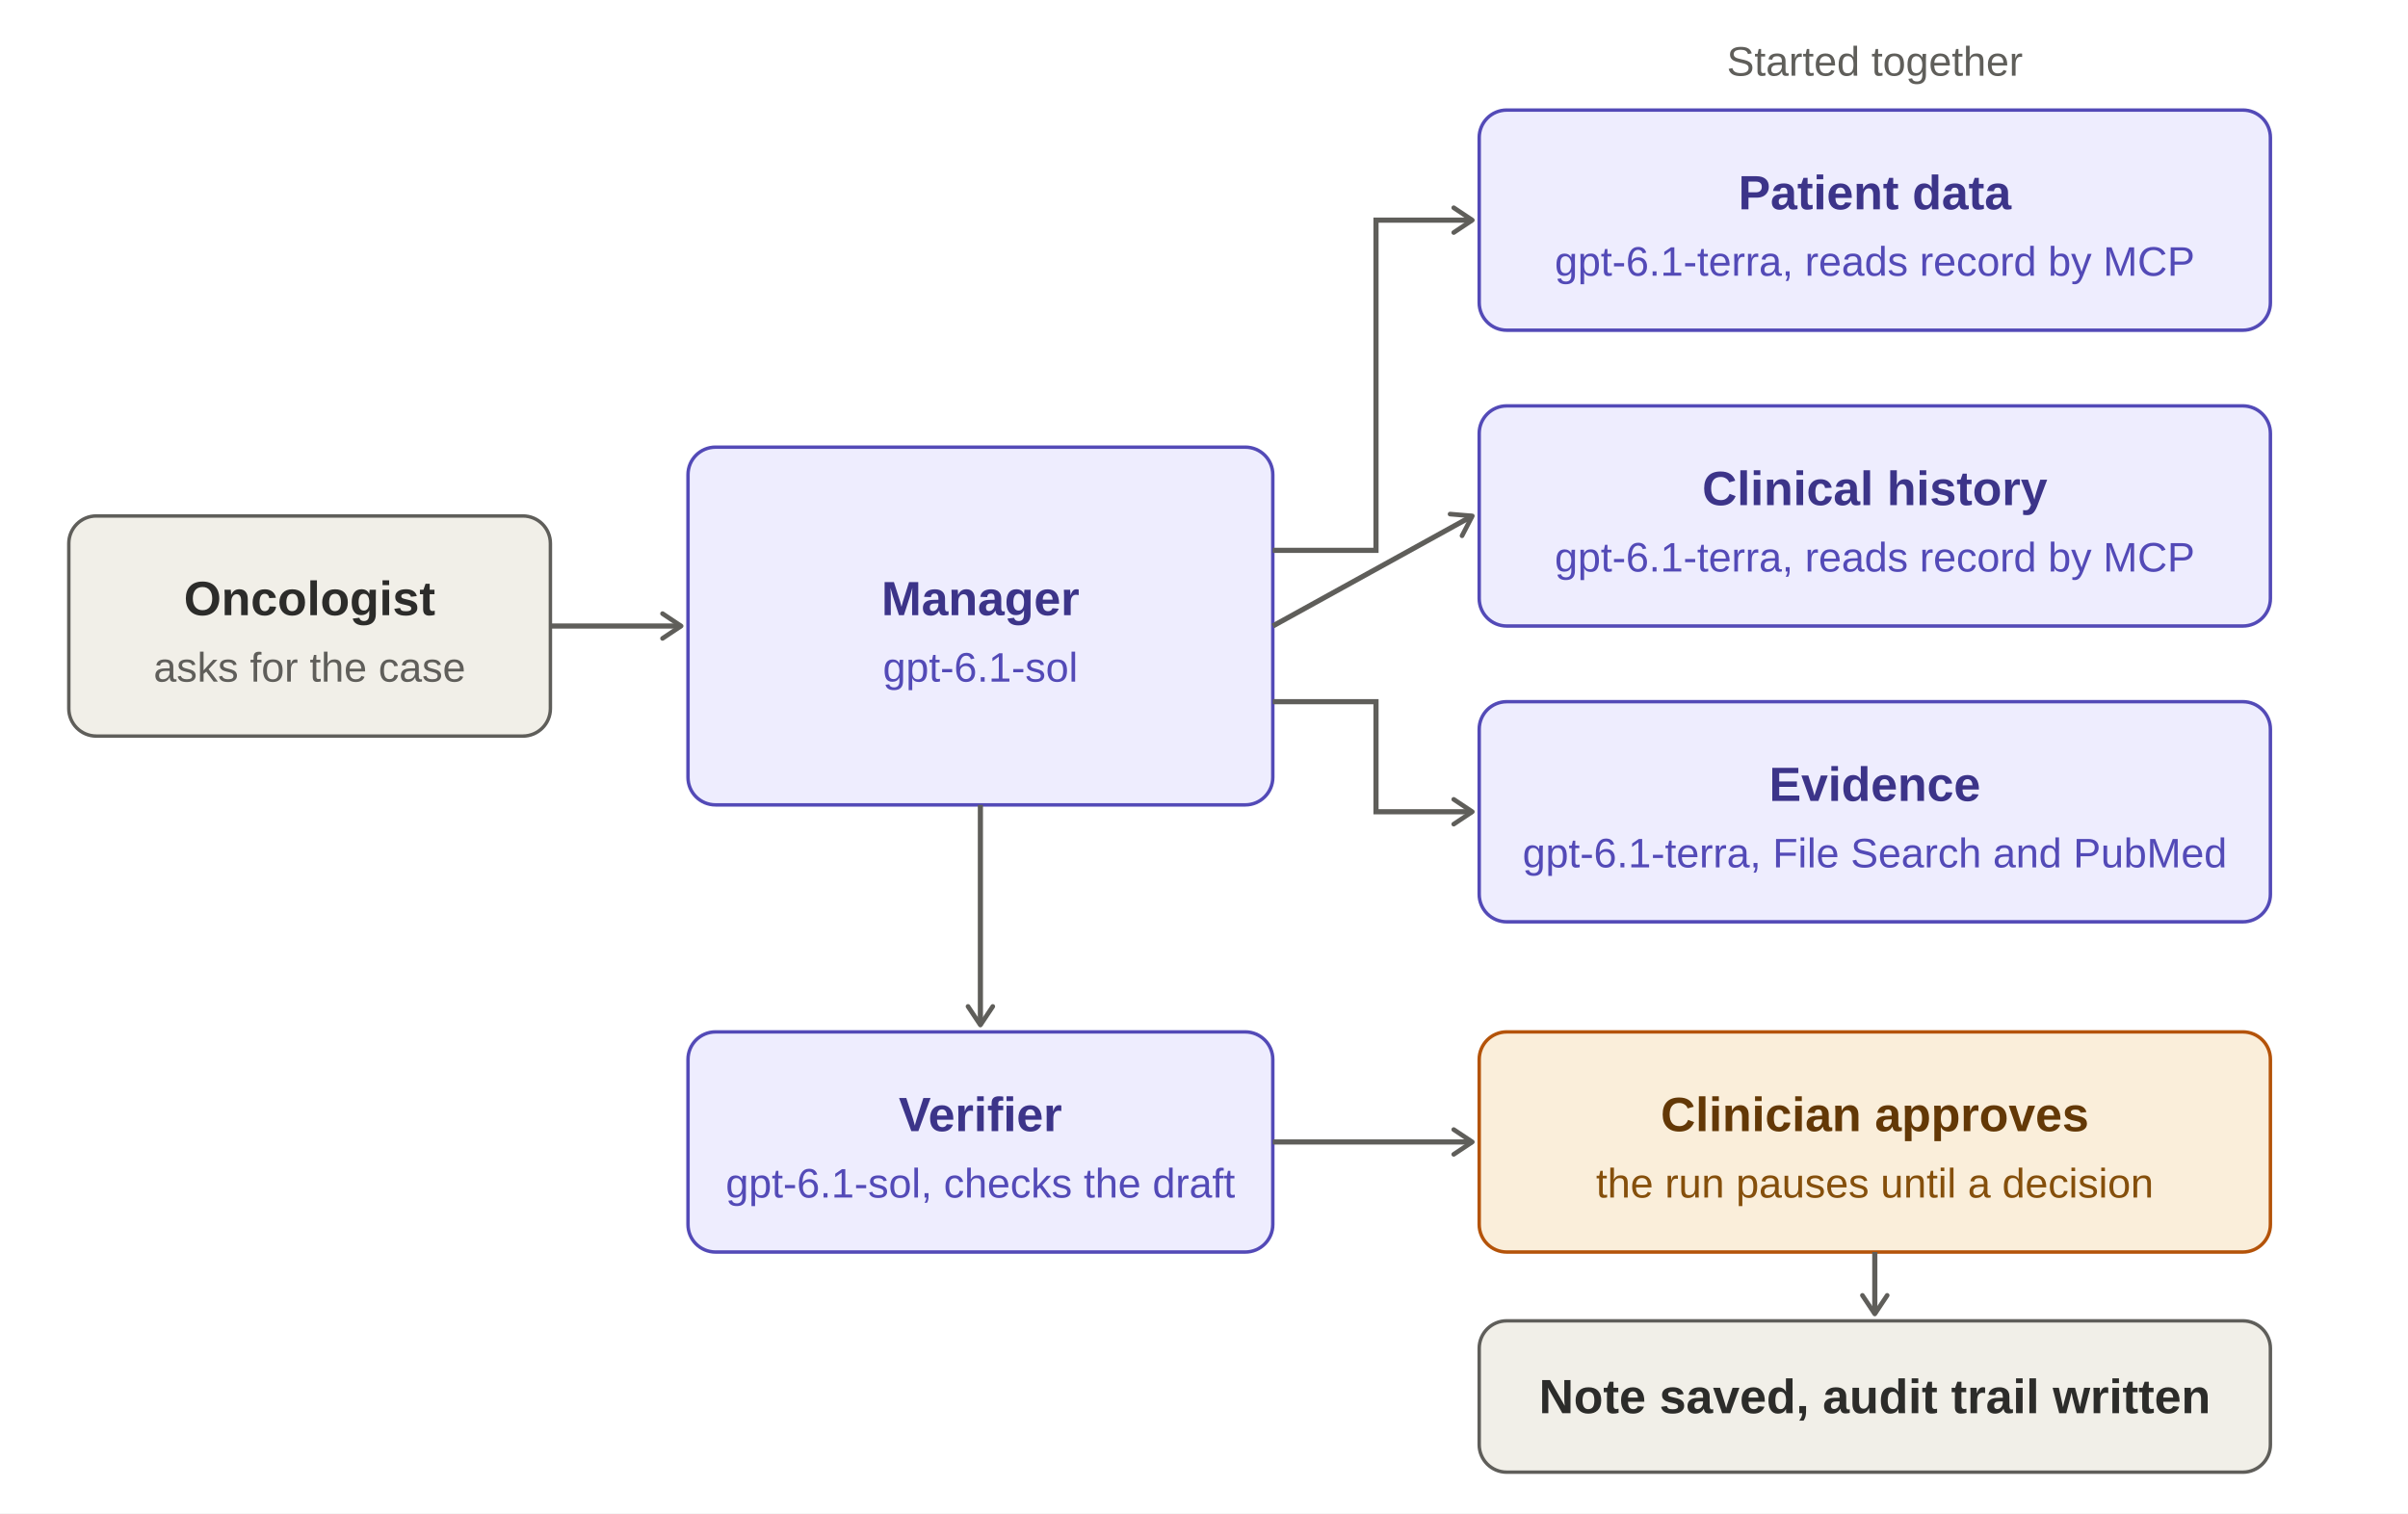
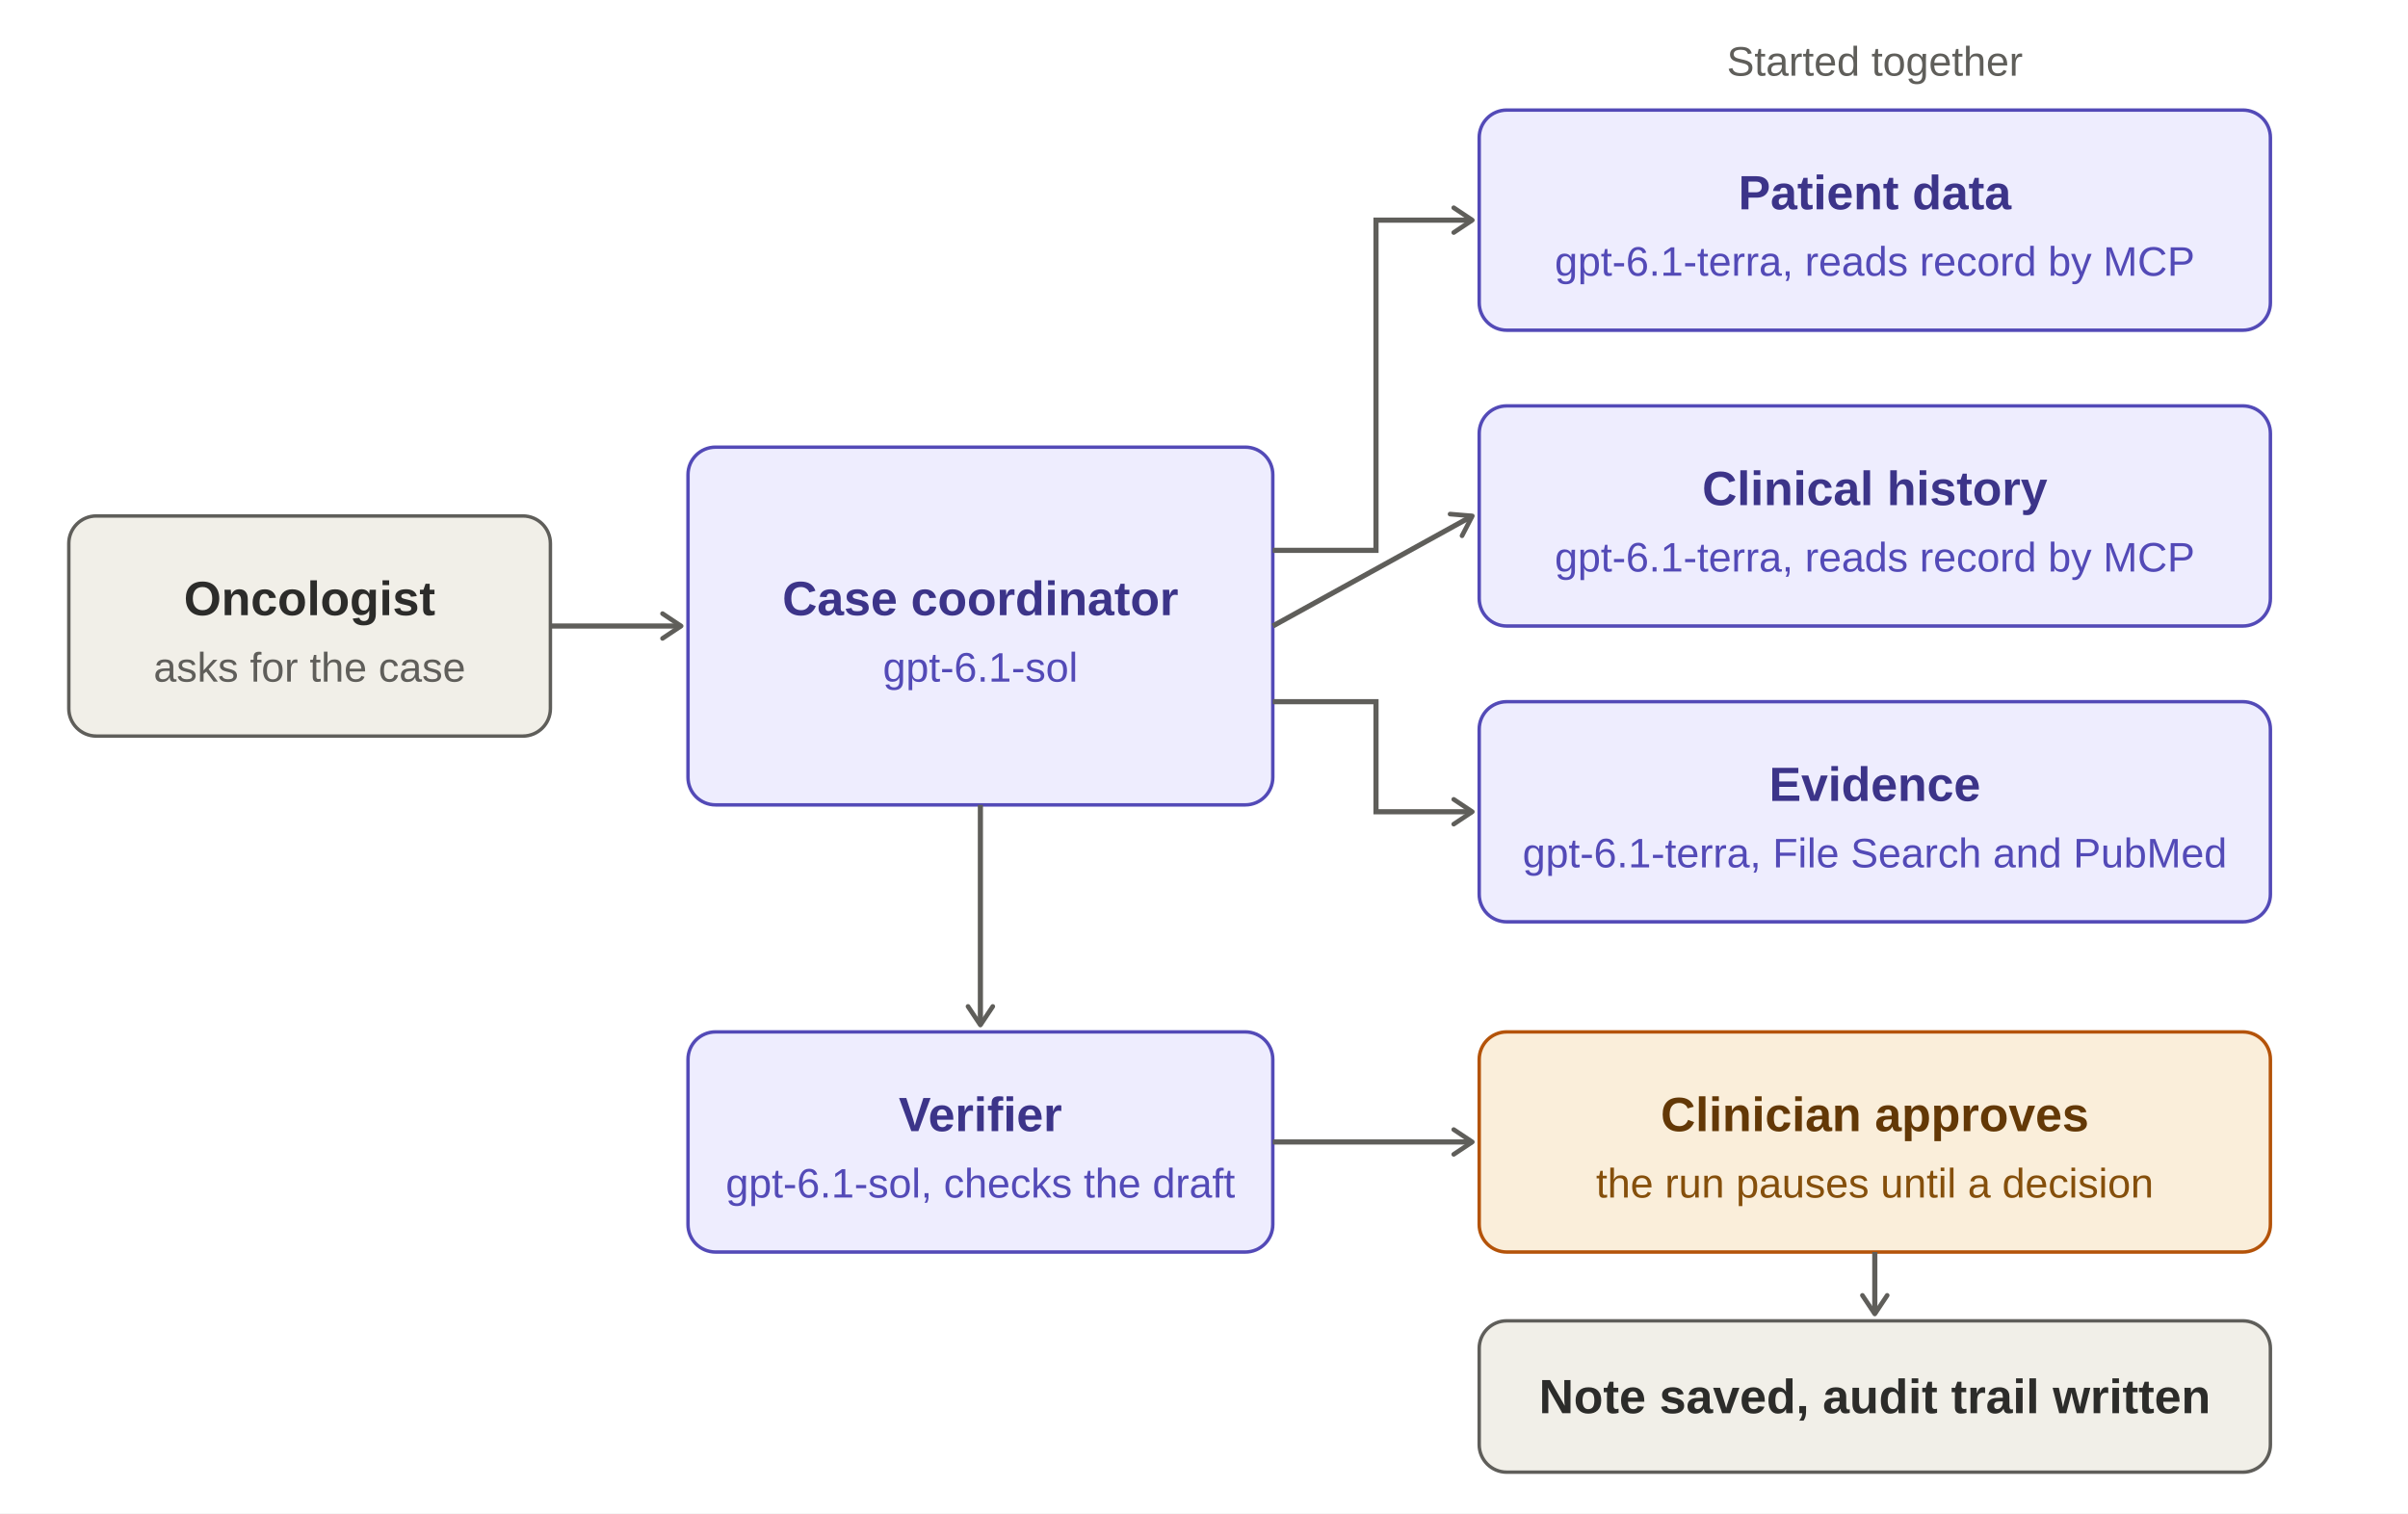
<svg xmlns="http://www.w3.org/2000/svg" viewBox="0 0 700 440" font-family="Arial, Helvetica, sans-serif">
  <defs>
    <marker id="a" viewBox="0 0 10 10" refX="8" refY="5" markerWidth="6" markerHeight="6" orient="auto-start-reverse">
      <path d="M2 1L8 5L2 9" fill="none" stroke="#5F5E5A" stroke-width="1.5" stroke-linecap="round" stroke-linejoin="round" />
    </marker>
  </defs>
  <rect width="700" height="440" fill="#FFFFFF" />
  <rect x="20" y="150" width="140" height="64" rx="8" fill="#F1EFE8" stroke="#5F5E5A" stroke-width="1" />
  <text x="90.0" y="174.0" text-anchor="middle" dominant-baseline="central" font-size="14" font-weight="700" fill="#2C2C2A">Oncologist</text>
  <text x="90.0" y="194.0" text-anchor="middle" dominant-baseline="central" font-size="12" fill="#5F5E5A">asks for the case</text>
  <rect x="200" y="130" width="170" height="104" rx="8" fill="#EEEDFE" stroke="#534AB7" stroke-width="1" />
-   <text x="285.0" y="174.0" text-anchor="middle" dominant-baseline="central" font-size="14" font-weight="700" fill="#3C3489">Manager</text>
+   <text x="285.0" y="174.0" text-anchor="middle" dominant-baseline="central" font-size="14" font-weight="700" fill="#3C3489">Case coordinator</text>
  <text x="285.0" y="194.0" text-anchor="middle" dominant-baseline="central" font-size="12" fill="#534AB7">gpt-6.1-sol</text>
  <text x="545" y="22" text-anchor="middle" font-size="12" fill="#5F5E5A">Started together</text>
  <rect x="430" y="32" width="230" height="64" rx="8" fill="#EEEDFE" stroke="#534AB7" stroke-width="1" />
  <text x="545.0" y="56.0" text-anchor="middle" dominant-baseline="central" font-size="14" font-weight="700" fill="#3C3489">Patient data</text>
  <text x="545.0" y="76.0" text-anchor="middle" dominant-baseline="central" font-size="12" fill="#534AB7">gpt-6.1-terra, reads record by MCP</text>
  <rect x="430" y="118" width="230" height="64" rx="8" fill="#EEEDFE" stroke="#534AB7" stroke-width="1" />
  <text x="545.0" y="142.0" text-anchor="middle" dominant-baseline="central" font-size="14" font-weight="700" fill="#3C3489">Clinical history</text>
  <text x="545.0" y="162.0" text-anchor="middle" dominant-baseline="central" font-size="12" fill="#534AB7">gpt-6.1-terra, reads record by MCP</text>
  <rect x="430" y="204" width="230" height="64" rx="8" fill="#EEEDFE" stroke="#534AB7" stroke-width="1" />
  <text x="545.0" y="228.0" text-anchor="middle" dominant-baseline="central" font-size="14" font-weight="700" fill="#3C3489">Evidence</text>
  <text x="545.0" y="248.0" text-anchor="middle" dominant-baseline="central" font-size="12" fill="#534AB7">gpt-6.1-terra, File Search and PubMed</text>
  <rect x="200" y="300" width="170" height="64" rx="8" fill="#EEEDFE" stroke="#534AB7" stroke-width="1" />
  <text x="285.0" y="324.0" text-anchor="middle" dominant-baseline="central" font-size="14" font-weight="700" fill="#3C3489">Verifier</text>
  <text x="285.0" y="344.0" text-anchor="middle" dominant-baseline="central" font-size="12" fill="#534AB7">gpt-6.1-sol, checks the draft</text>
  <rect x="430" y="300" width="230" height="64" rx="8" fill="#FAEEDA" stroke="#B45309" stroke-width="1" />
  <text x="545.0" y="324.0" text-anchor="middle" dominant-baseline="central" font-size="14" font-weight="700" fill="#633806">Clinician approves</text>
  <text x="545.0" y="344.0" text-anchor="middle" dominant-baseline="central" font-size="12" fill="#854F0B">the run pauses until a decision</text>
  <rect x="430" y="384" width="230" height="44" rx="8" fill="#F1EFE8" stroke="#5F5E5A" stroke-width="1" />
  <text x="545.0" y="406.0" text-anchor="middle" dominant-baseline="central" font-size="14" font-weight="700" fill="#2C2C2A">Note saved, audit trail written</text>
  <line x1="160" y1="182" x2="198" y2="182" stroke="#5F5E5A" stroke-width="1.5" fill="none" marker-end="url(#a)" />
  <path d="M370 160 L400 160 L400 64 L428 64" stroke="#5F5E5A" stroke-width="1.5" fill="none" marker-end="url(#a)" />
  <line x1="370" y1="182" x2="428" y2="150" stroke="#5F5E5A" stroke-width="1.5" fill="none" marker-end="url(#a)" />
  <path d="M370 204 L400 204 L400 236 L428 236" stroke="#5F5E5A" stroke-width="1.5" fill="none" marker-end="url(#a)" />
  <line x1="285" y1="234" x2="285" y2="298" stroke="#5F5E5A" stroke-width="1.5" fill="none" marker-end="url(#a)" />
  <line x1="370" y1="332" x2="428" y2="332" stroke="#5F5E5A" stroke-width="1.5" fill="none" marker-end="url(#a)" />
  <line x1="545" y1="364" x2="545" y2="382" stroke="#5F5E5A" stroke-width="1.5" fill="none" marker-end="url(#a)" />
</svg>
